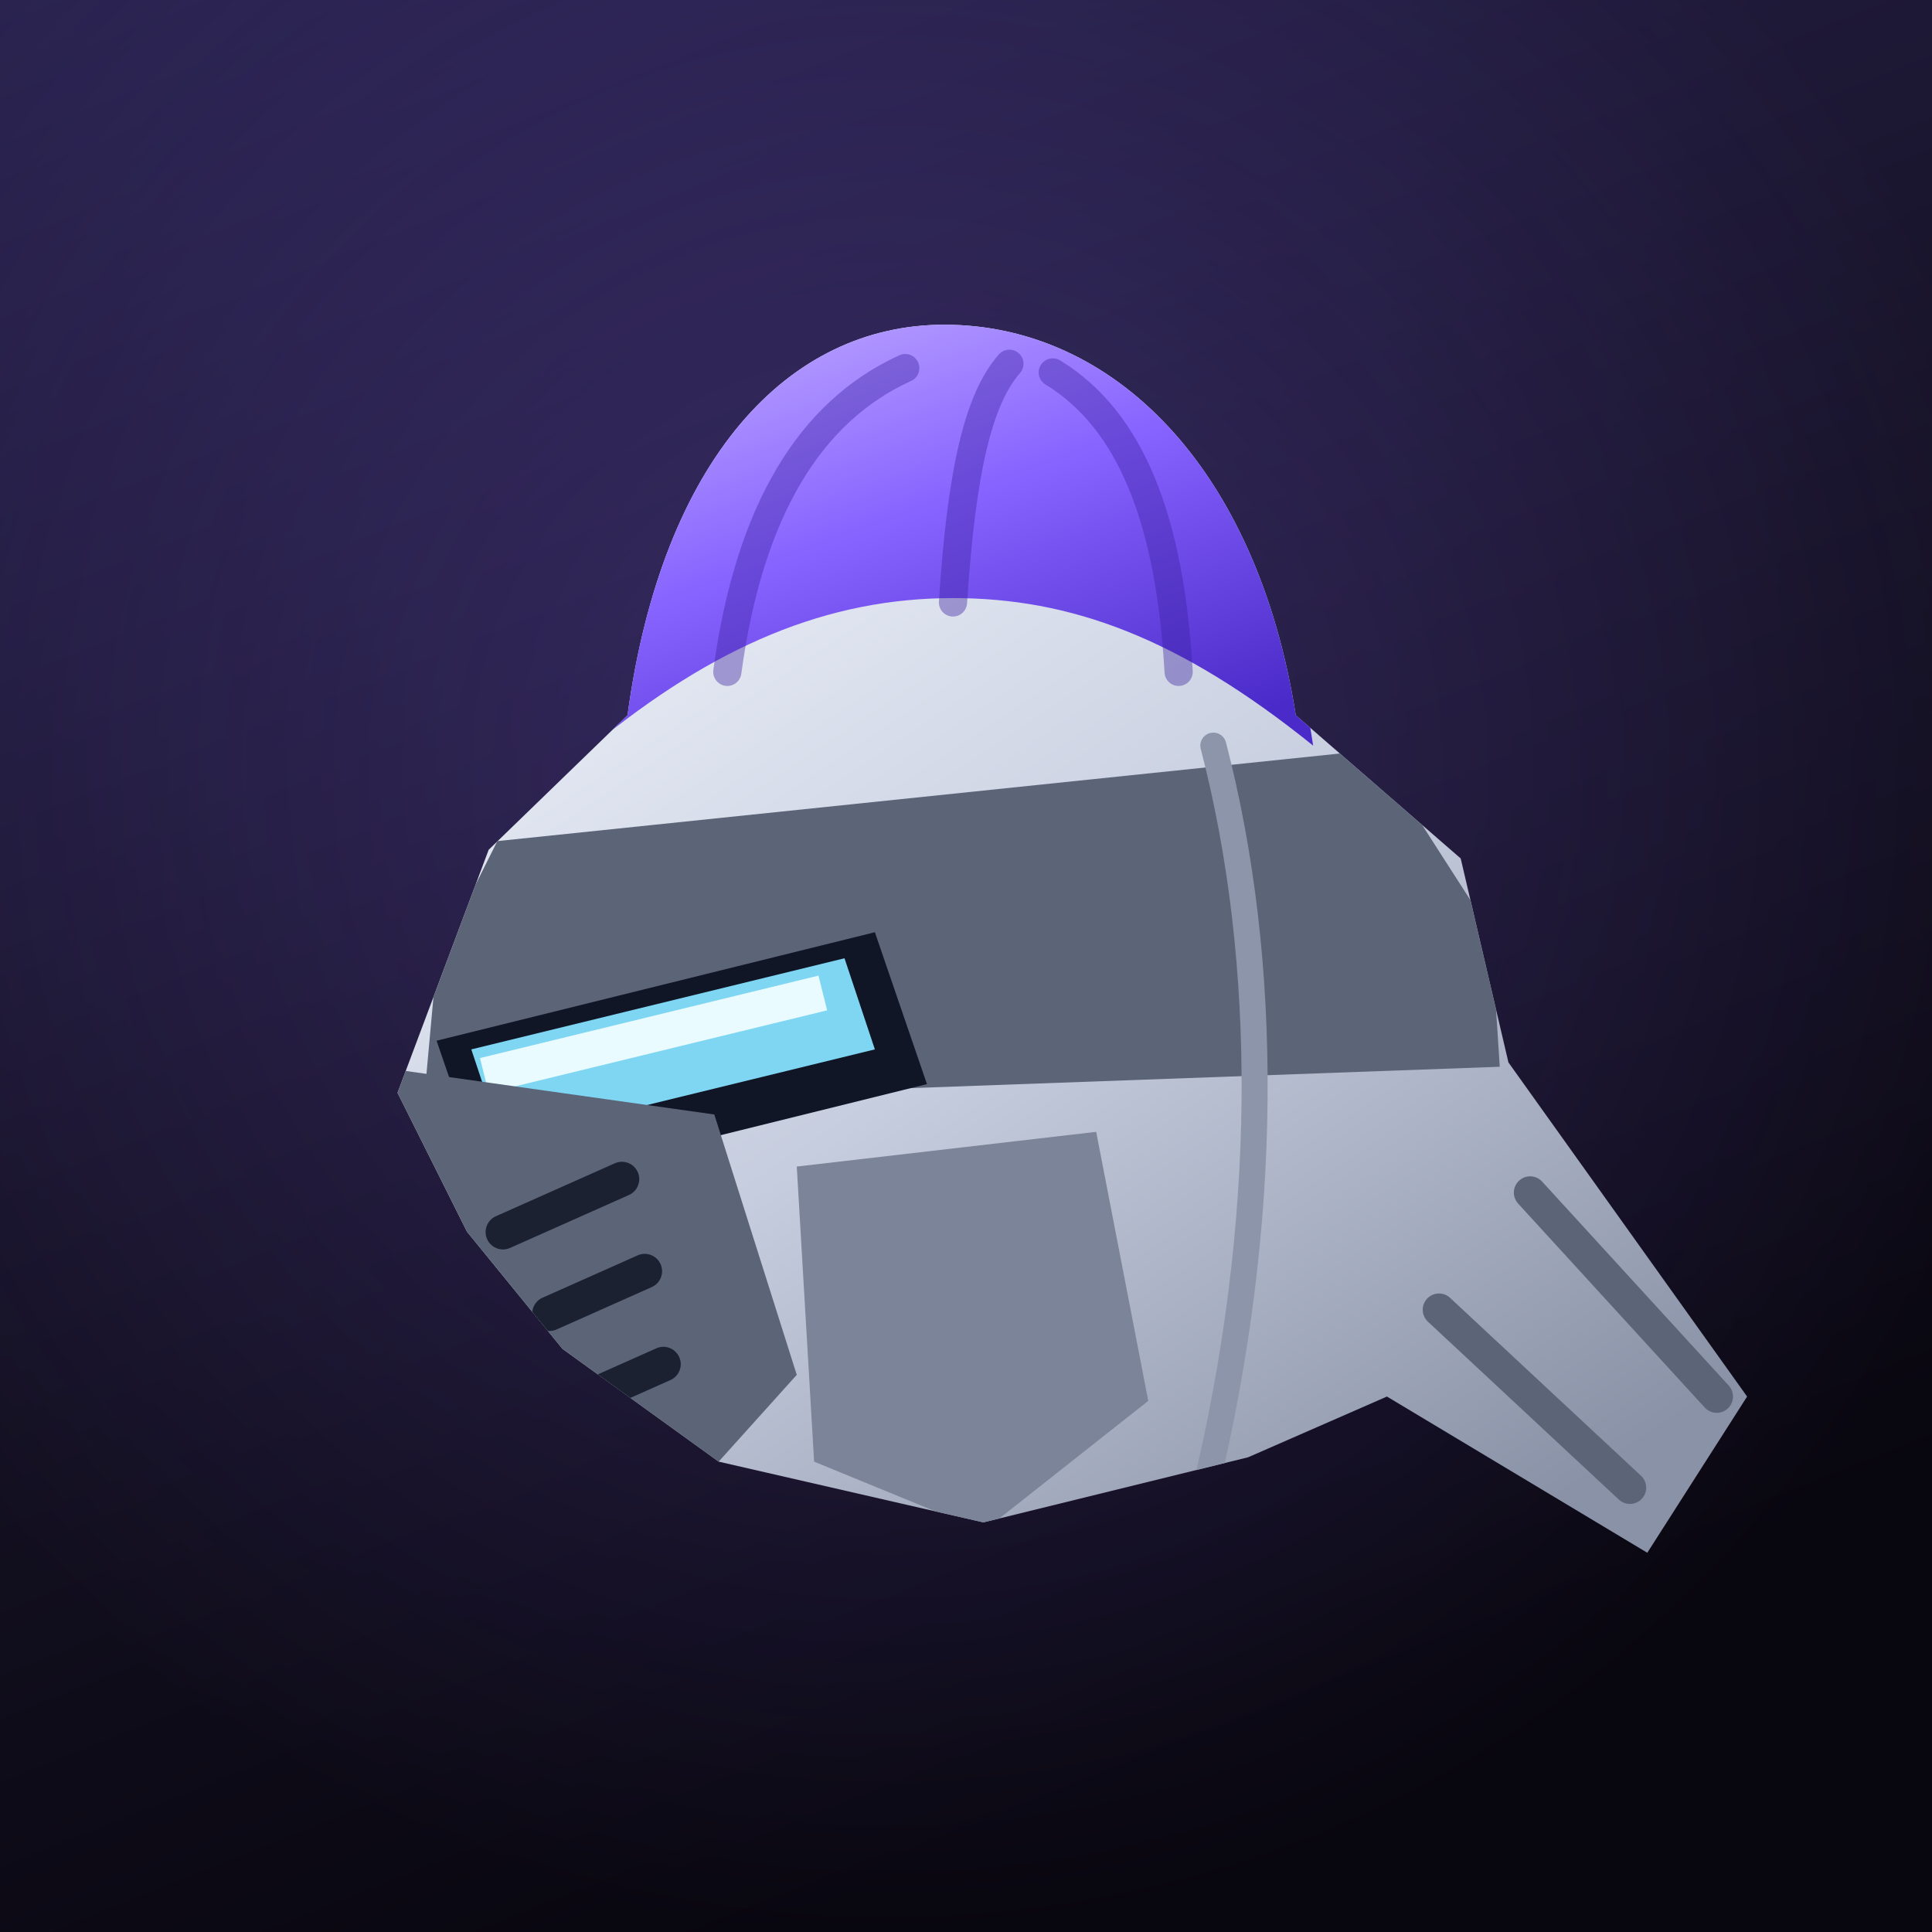
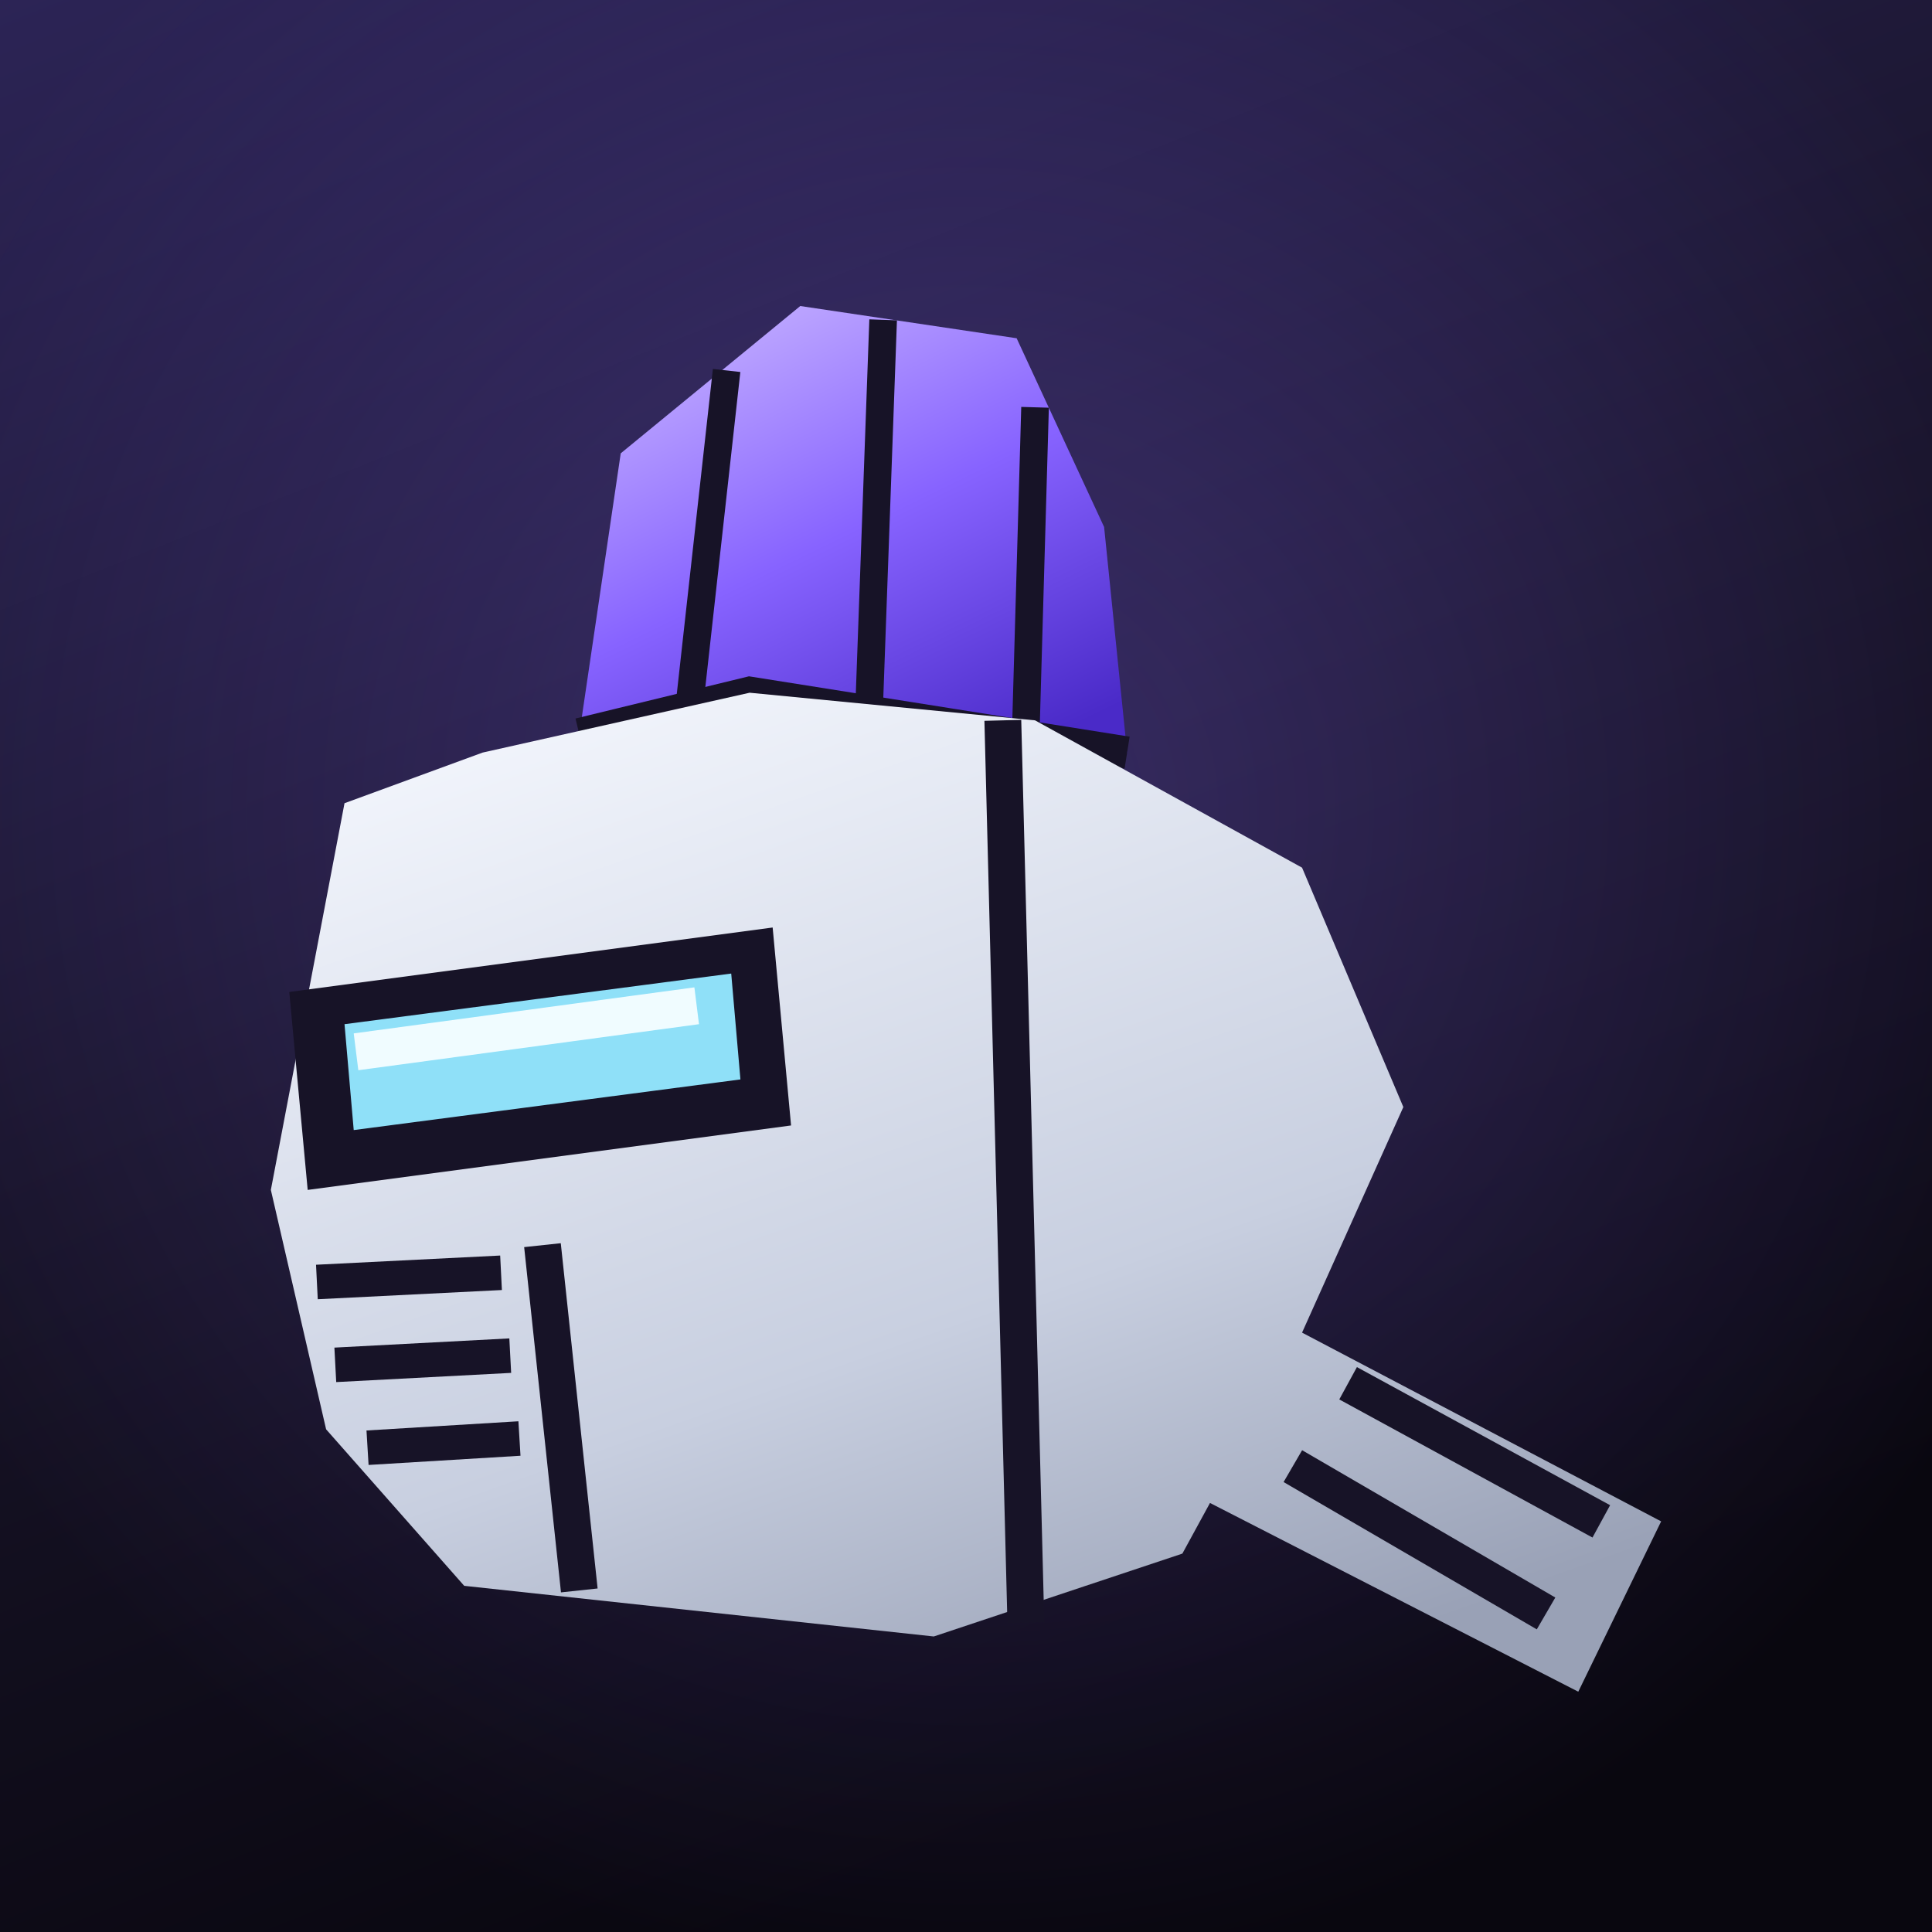
<svg xmlns="http://www.w3.org/2000/svg" viewBox="0 0 1024 1024" width="1024" height="1024">
  <defs>
    <linearGradient id="bg" x1="0" y1="0" x2="0.4" y2="1">
-       <stop offset="0" stop-color="#2A2350" />
-       <stop offset="0.55" stop-color="#161226" />
-       <stop offset="1" stop-color="#08060E" />
+       <stop offset="0" stop-color="#2C2456" />
+       <stop offset="0.55" stop-color="#171327" />
+       <stop offset="1" stop-color="#09070F" />
    </linearGradient>
-     <radialGradient id="glow" cx="0.46" cy="0.4" r="0.6">
-       <stop offset="0" stop-color="#8B6BFF" stop-opacity="0.24" />
+     <radialGradient id="glow" cx="0.5" cy="0.42" r="0.6">
+       <stop offset="0" stop-color="#8B6BFF" stop-opacity="0.28" />
      <stop offset="1" stop-color="#8B6BFF" stop-opacity="0" />
    </radialGradient>
-     <linearGradient id="shell" x1="0.15" y1="0.1" x2="0.8" y2="1">
-       <stop offset="0" stop-color="#EEF2FA" />
-       <stop offset="0.5" stop-color="#C6CDDE" />
-       <stop offset="1" stop-color="#8A92A7" />
+     <linearGradient id="steel" x1="0.2" y1="0" x2="0.7" y2="1">
+       <stop offset="0" stop-color="#F2F5FC" />
+       <stop offset="0.62" stop-color="#C8CFE0" />
+       <stop offset="1" stop-color="#99A1B6" />
    </linearGradient>
    <linearGradient id="crest" x1="0.2" y1="0" x2="0.8" y2="1">
-       <stop offset="0" stop-color="#BCA6FF" />
-       <stop offset="0.45" stop-color="#8763FF" />
+       <stop offset="0" stop-color="#C6B2FF" />
+       <stop offset="0.5" stop-color="#8763FF" />
      <stop offset="1" stop-color="#4A2AC8" />
    </linearGradient>
-     <clipPath id="helm">
-       <path d="         M 250 560         L 292 448         L 356 386         C 372 268 430 206 502 206         C 580 206 646 272 664 386         L 740 452         L 762 546         L 872 700         L 826 772         L 706 700         L 642 728         L 520 758         L 398 730         L 326 678         L 282 624         Z" />
-     </clipPath>
  </defs>
  <rect width="1024" height="1024" fill="url(#bg)" />
  <rect width="1024" height="1024" fill="url(#glow)" />
-   <g transform="translate(512 524) scale(1.15) translate(-512 -512)">
-     <path fill="url(#shell)" d="       M 250 560       L 292 448       L 356 386       C 372 268 430 206 502 206       C 580 206 646 272 664 386       L 740 452       L 762 546       L 872 700       L 826 772       L 706 700       L 642 728       L 520 758       L 398 730       L 326 678       L 282 624       Z" />
-     <g clip-path="url(#helm)">
-       <path fill="url(#crest)" d="         M 340 400         C 360 262 428 200 502 200         C 582 200 652 268 672 400         C 610 350 560 332 506 332         C 448 332 396 354 340 400         Z" />
-       <g stroke="#3A22A0" stroke-opacity="0.4" stroke-width="13" fill="none" stroke-linecap="round">
-         <path d="M 402 366 C 412 292 440 246 484 226" />
-         <path d="M 506 334 C 510 272 518 240 532 224" />
-         <path d="M 610 366 C 606 296 588 250 552 228" />
-       </g>
-       <path fill="#5C6478" d="M 268 500 L 296 444 L 700 402 L 754 486 L 758 548 L 262 566 Z" />
-       <path fill="#101625" d="M 268 536 L 470 486 L 494 556 L 292 606 Z" />
-       <path fill="#7FD6F2" d="M 284 540 L 456 498 L 470 540 L 298 582 Z" />
-       <path fill="#EAFBFF" d="M 288 544 L 444 506 L 448 522 L 292 560 Z" />
-       <path fill="#5C6478" d="M 240 548 L 282 624 L 326 678 L 398 730 L 434 690 L 396 570 Z" />
-       <g fill="#1B2130">
-         <rect x="288" y="604" width="76" height="16" rx="8" transform="rotate(-24 326 612)" />
-         <rect x="310" y="644" width="64" height="16" rx="8" transform="rotate(-24 342 652)" />
-         <rect x="332" y="684" width="50" height="16" rx="8" transform="rotate(-24 357 692)" />
-       </g>
-       <path fill="#7C8499" d="M 434 594 L 572 578 L 596 702 L 520 762 L 442 730 Z" />
-       <g stroke="#5C6478" stroke-width="15" fill="none" stroke-linecap="round">
-         <path d="M 772 606 L 858 700" />
-         <path d="M 730 660 L 818 742" />
-       </g>
-       <path stroke="#8D95AA" stroke-width="12" fill="none" stroke-linecap="round" d="M 626 400 C 652 500 652 620 622 744" />
+   <g transform="translate(512 516) scale(1.22) translate(-570 -462)">
+     <path fill="url(#crest)" d="       M 402 358       L 420 236       L 498 172       L 592 186       L 630 268       L 640 366       L 476 340       Z" />
+     <path stroke="#171327" stroke-width="14" fill="none" stroke-linejoin="miter" d="M 402 358 L 476 340 L 640 366" />
+     <g stroke="#171327" stroke-width="12" stroke-linecap="butt">
+       <path d="M 450 344 L 466 200" />
+       <path d="M 528 344 L 534 178" />
+       <path d="M 596 356 L 600 216" />
+     </g>
+     <path fill="url(#steel)" d="       M 300 388       L 360 366       L 476 340       L 600 352       L 716 416       L 760 520       L 716 618       L 872 700       L 836 774       L 676 692       L 664 714       L 556 750       L 352 728       L 292 660       L 268 556       Z" />
+     <path fill="#171327" d="M 276 470 L 486 442 L 494 528 L 284 556 Z" />
+     <path fill="#8FE0F8" d="M 300 484 L 468 462 L 472 508 L 304 530 Z" />
+     <path fill="#F0FCFF" d="M 304 488 L 452 468 L 454 484 L 306 504 Z" />
+     <path stroke="#171327" stroke-width="16" fill="none" stroke-linecap="butt" d="M 586 352 L 596 744" />
+     <path stroke="#171327" stroke-width="16" fill="none" stroke-linecap="butt" d="M 386 580 L 402 730" />
+     <g stroke="#171327" stroke-width="15" stroke-linecap="butt">
+       <path d="M 288 596 L 368 592" />
+       <path d="M 296 632 L 372 628" />
+       <path d="M 310 668 L 376 664" />
+     </g>
+     <g stroke="#171327" stroke-width="16" stroke-linecap="butt">
+       <path d="M 736 640 L 846 700" />
+       <path d="M 712 676 L 822 740" />
    </g>
  </g>
</svg>
